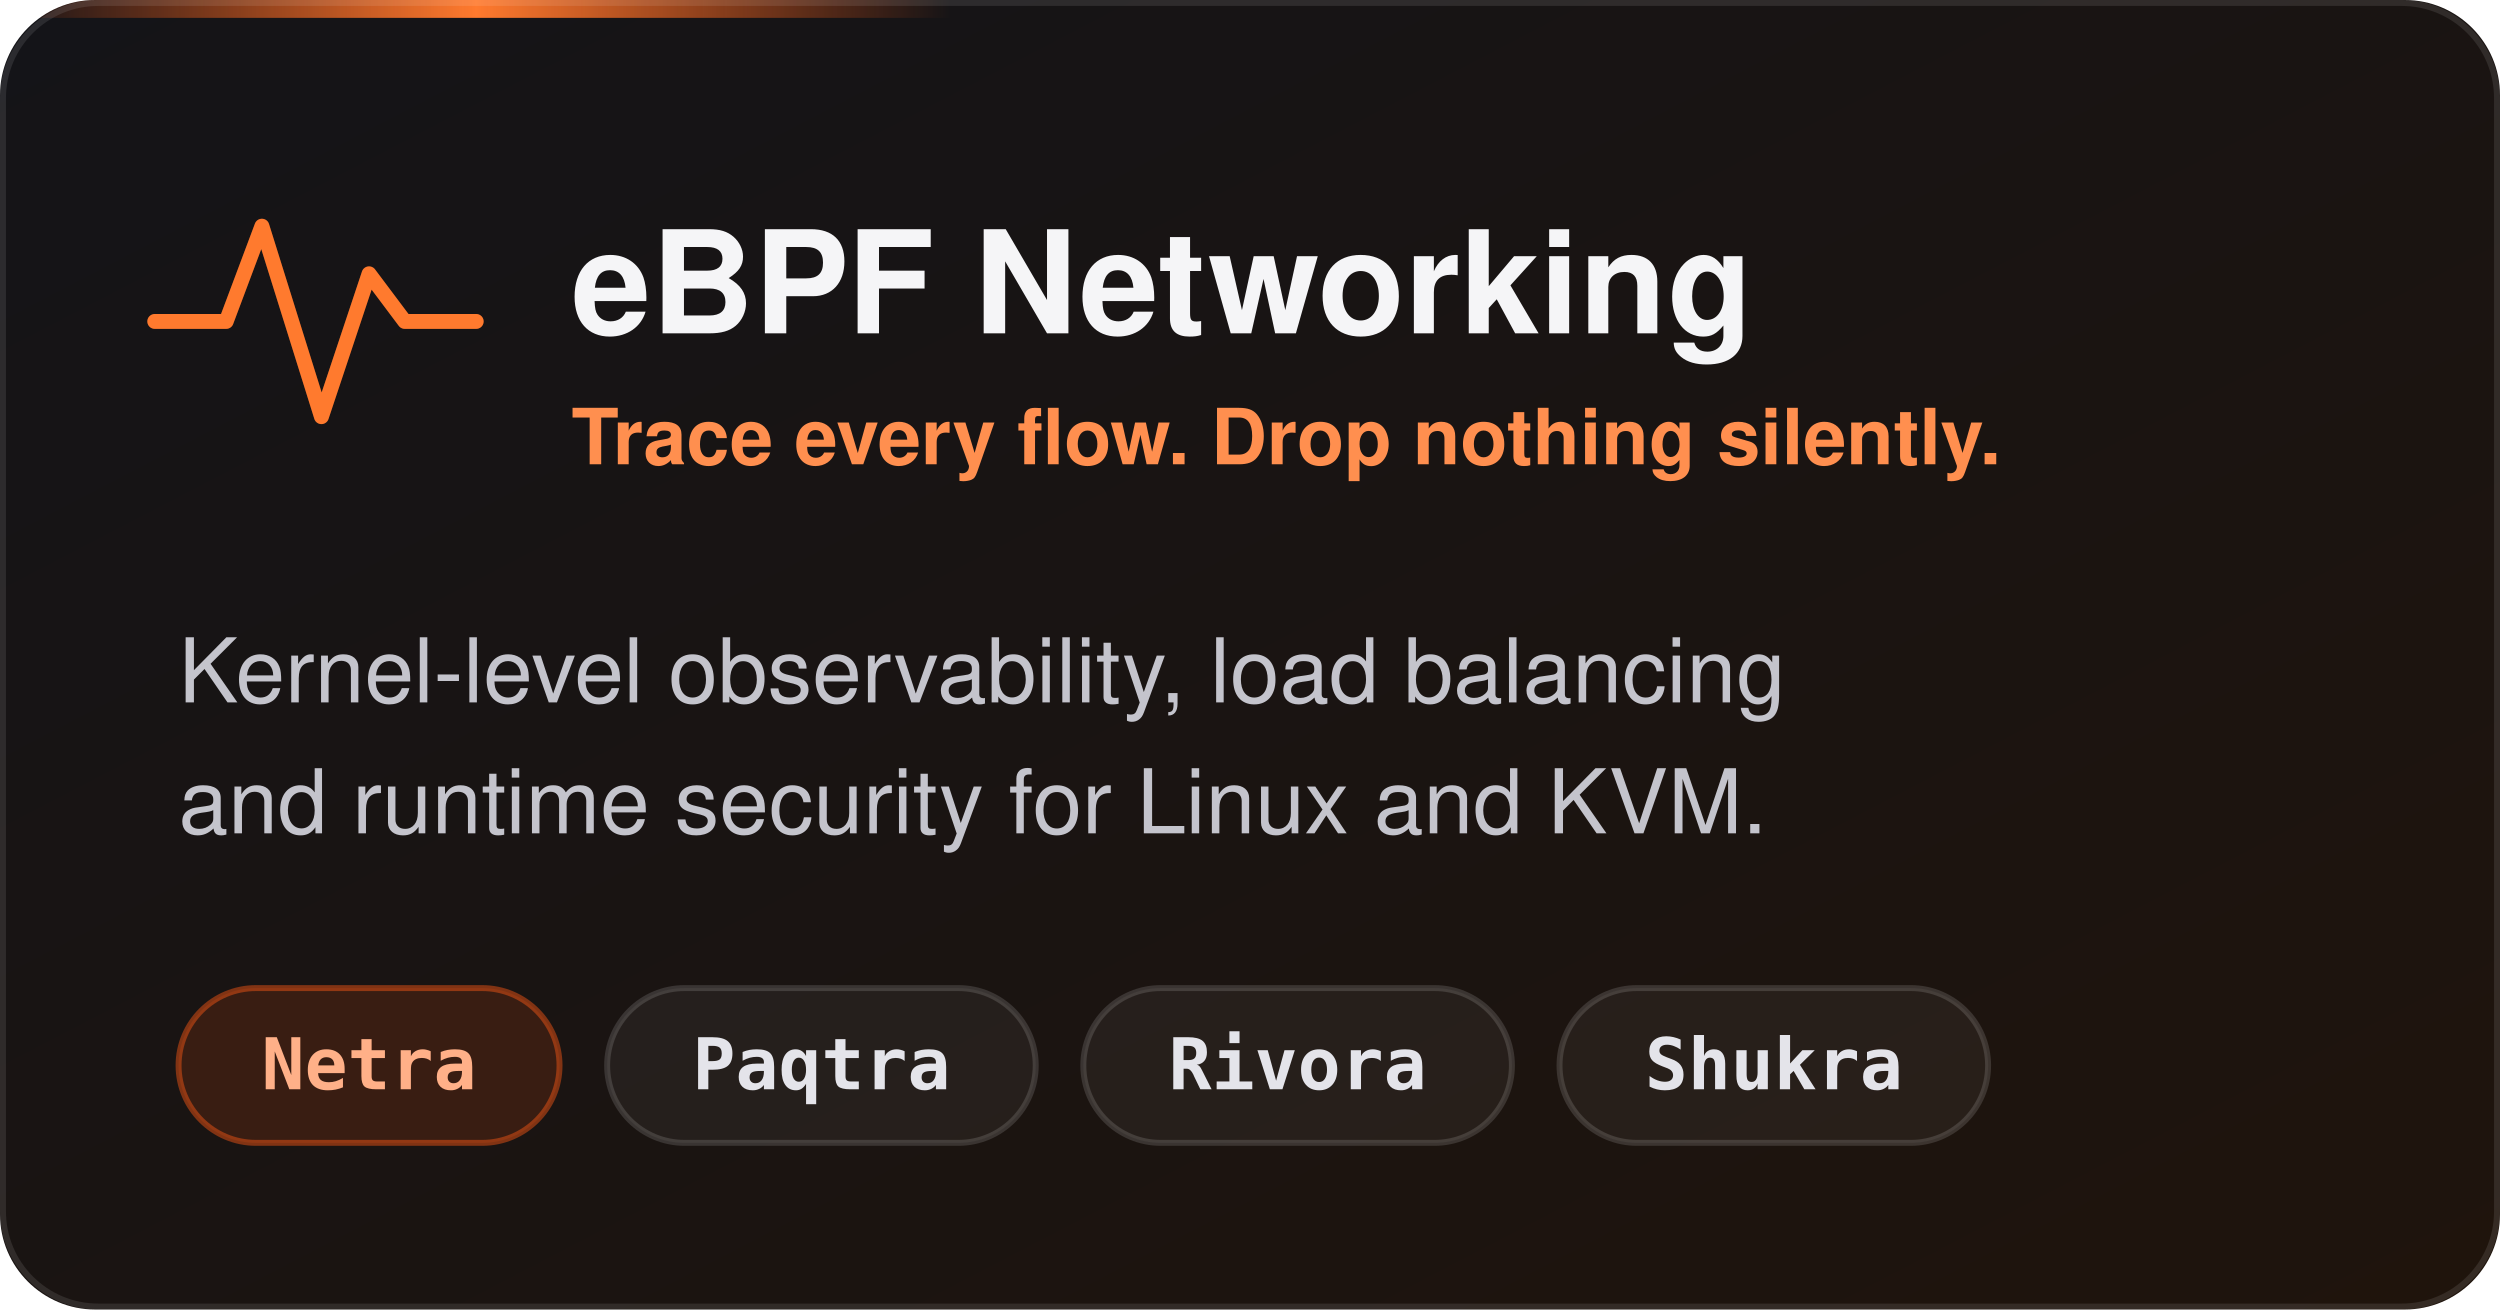
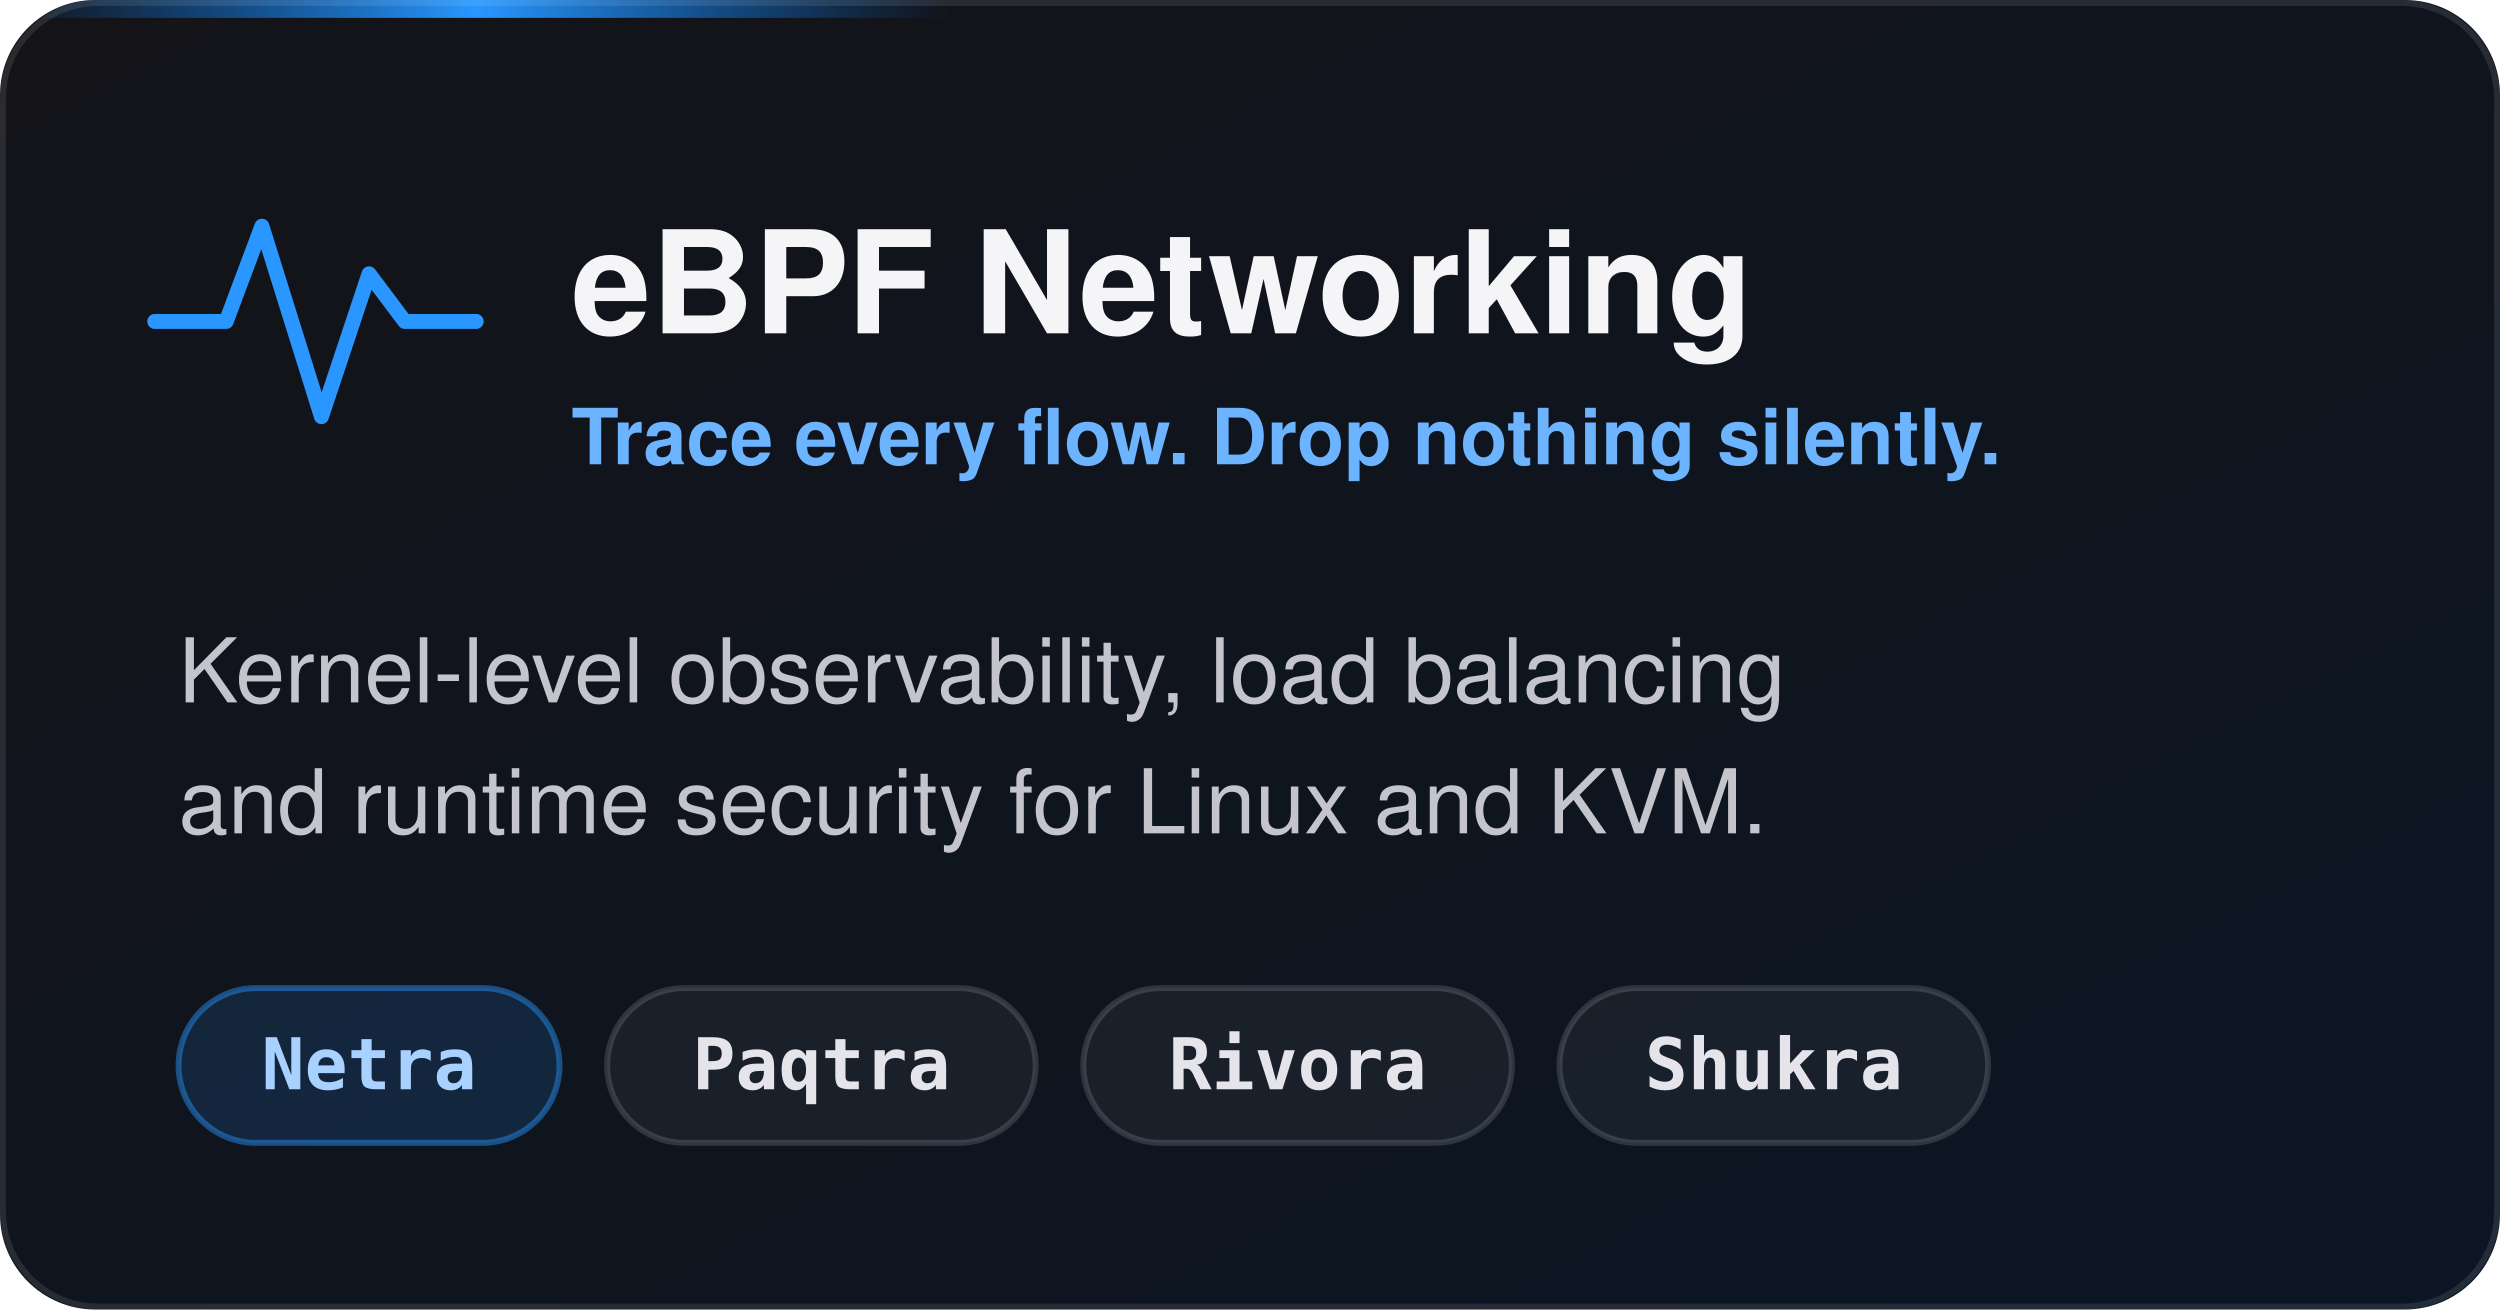
<svg xmlns="http://www.w3.org/2000/svg" width="420" height="220" viewBox="0 0 420 220" role="img" aria-label="eBPF networking: see every flow. Netra, Paqtra, Rivora, Shukra.">
  <style>
    .t { font-family: system-ui,-apple-system,"Segoe UI",Helvetica,Arial,sans-serif; }
    .m { font-family: ui-monospace,SFMono-Regular,Menlo,Consolas,monospace; }
    .bar { animation: sweep 4s ease-in-out infinite; animation-delay: 2.4s; }
    @keyframes sweep { 0% { transform: translateX(-160px); } 100% { transform: translateX(420px); } }
    .wave { stroke-dasharray: 120; animation: trace 2.8s linear infinite; }
    @keyframes trace { from { stroke-dashoffset: 120; } to { stroke-dashoffset: -120; } }
  </style>
  <defs>
    <linearGradient id="bg" x1="0" y1="0" x2="1" y2="1">
      <stop stop-color="#141418" />
-       <stop offset="1" stop-color="#1f140c" />
+       <stop offset="1" stop-color="#0b1524" />
    </linearGradient>
    <linearGradient id="sh" x1="0" y1="0" x2="1" y2="0">
-       <stop stop-color="#ff5a15" stop-opacity="0" />
-       <stop offset=".5" stop-color="#ff7a2e" />
-       <stop offset="1" stop-color="#ff5a15" stop-opacity="0" />
+       <stop stop-color="#0071e3" stop-opacity="0" />
+       <stop offset=".5" stop-color="#2997ff" />
+       <stop offset="1" stop-color="#0071e3" stop-opacity="0" />
    </linearGradient>
    <clipPath id="c">
      <rect width="420" height="220" rx="16" />
    </clipPath>
  </defs>
  <g clip-path="url(#c)">
    <rect width="420" height="220" fill="url(#bg)" />
    <rect class="bar" width="160" height="3" fill="url(#sh)" />
  </g>
  <rect x=".5" y=".5" width="419" height="219" rx="16" fill="none" stroke="rgba(255,255,255,.1)" />
  <g fill="none" stroke-width="2.5" stroke-linecap="round" stroke-linejoin="round">
-     <path d="M26 54h12l6-16 10 32 8-24 6 8h12" stroke="#ff7a2e" stroke-opacity=".25" />
-     <path class="wave" d="M26 54h12l6-16 10 32 8-24 6 8h12" stroke="#ff7a2e" />
+     <path d="M26 54h12l6-16 10 32 8-24 6 8h12" stroke="#2997ff" stroke-opacity=".25" />
+     <path class="wave" d="M26 54h12l6-16 10 32 8-24 6 8h12" stroke="#2997ff" />
  </g>
  <text class="t" x="96" y="56" fill="#f5f5f7" font-size="24" font-weight="800">eBPF Networking</text>
-   <text class="t" x="96" y="78" fill="#ff8f4f" font-size="13" font-weight="600">Trace every flow. Drop nothing silently.</text>
+   <text class="t" x="96" y="78" fill="#6cb4ff" font-size="13" font-weight="600">Trace every flow. Drop nothing silently.</text>
  <text class="t" x="30" y="118" fill="#c4c4cc" font-size="15">Kernel-level observability, load balancing</text>
  <text class="t" x="30" y="140" fill="#c4c4cc" font-size="15">and runtime security for Linux and KVM.</text>
  <g class="m" font-size="12" font-weight="600">
-     <rect x="30" y="166" width="64" height="26" rx="13" fill="rgba(255,90,21,.14)" stroke="rgba(255,90,21,.45)" />
-     <text x="62" y="183" fill="#ffb088" text-anchor="middle">Netra</text>
+     <rect x="30" y="166" width="64" height="26" rx="13" fill="rgba(41,151,255,.14)" stroke="rgba(41,151,255,.45)" />
+     <text x="62" y="183" fill="#a8d1ff" text-anchor="middle">Netra</text>
    <rect x="102" y="166" width="72" height="26" rx="13" fill="rgba(255,255,255,.05)" stroke="rgba(255,255,255,.14)" />
    <text x="138" y="183" fill="#e4e4ea" text-anchor="middle">Paqtra</text>
    <rect x="182" y="166" width="72" height="26" rx="13" fill="rgba(255,255,255,.05)" stroke="rgba(255,255,255,.14)" />
    <text x="218" y="183" fill="#e4e4ea" text-anchor="middle">Rivora</text>
    <rect x="262" y="166" width="72" height="26" rx="13" fill="rgba(255,255,255,.05)" stroke="rgba(255,255,255,.14)" />
    <text x="298" y="183" fill="#e4e4ea" text-anchor="middle">Shukra</text>
  </g>
</svg>
